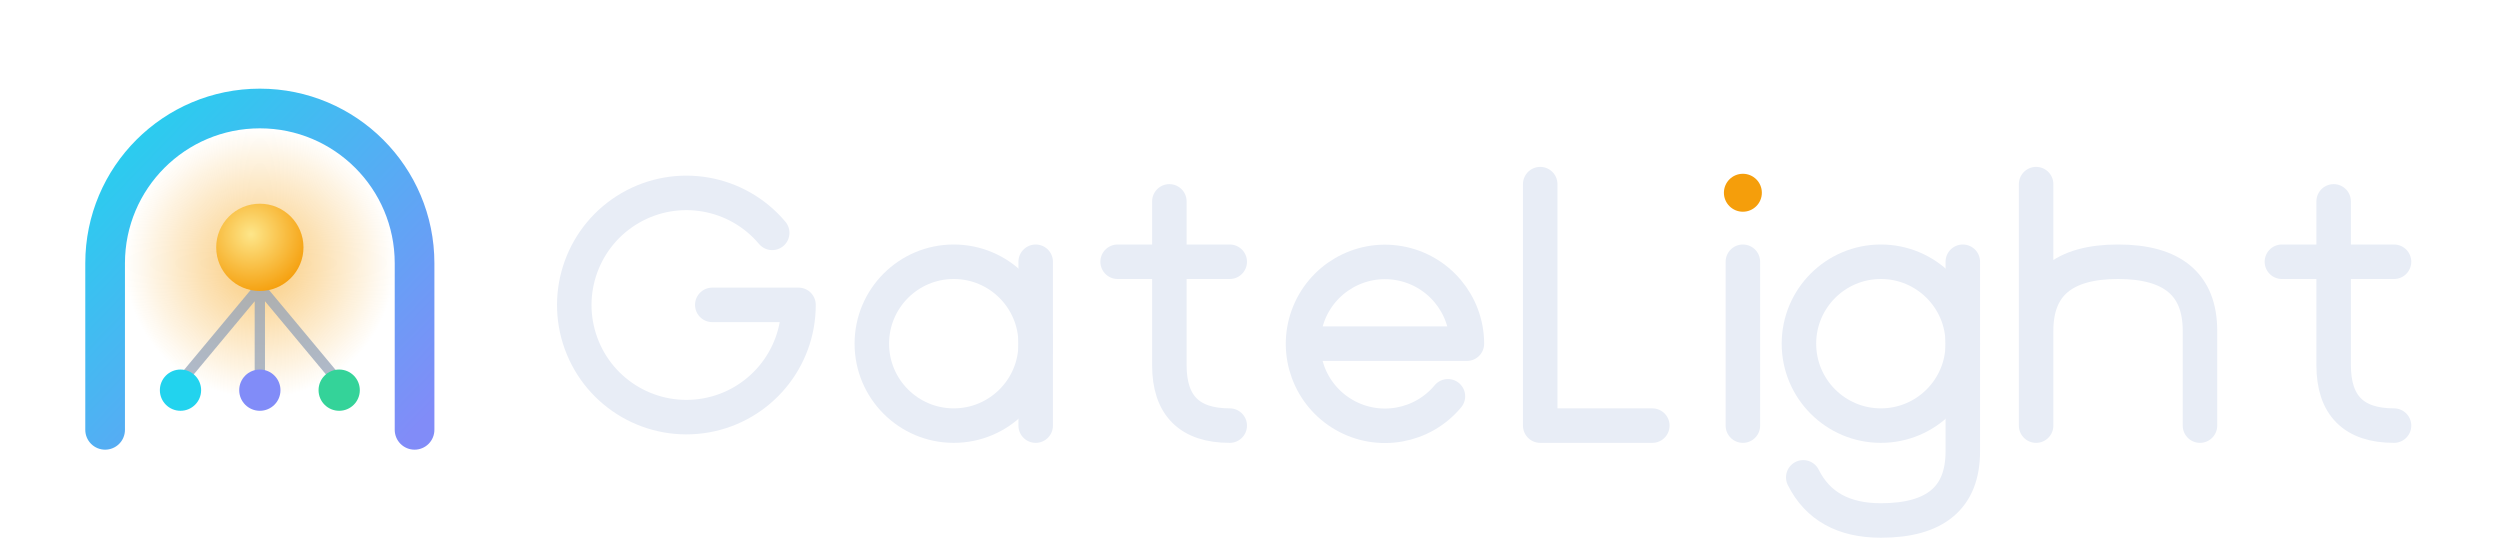
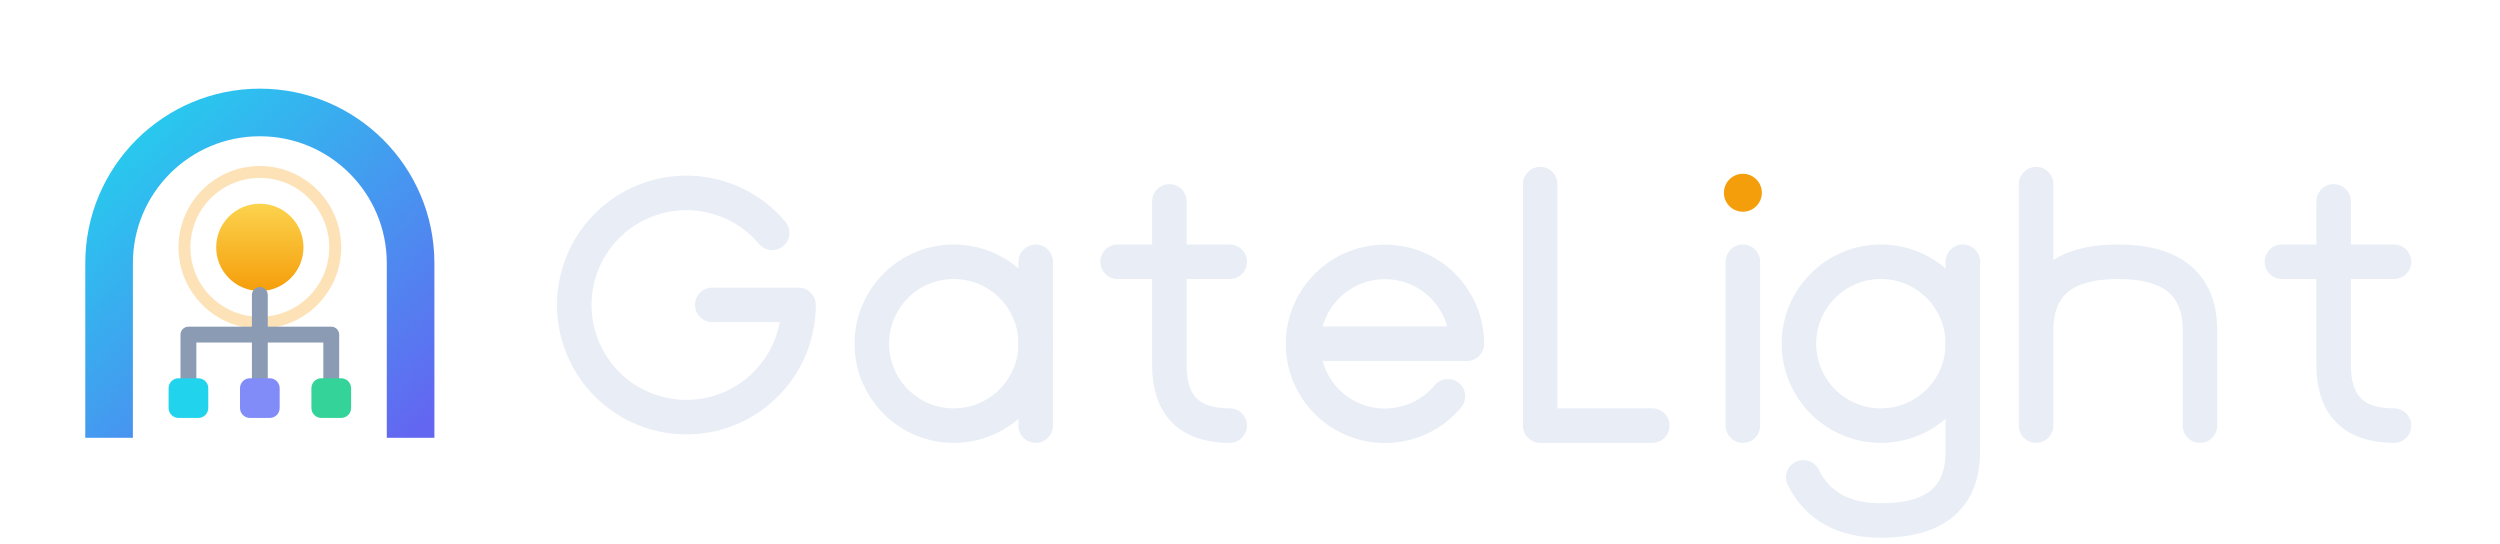
<svg xmlns="http://www.w3.org/2000/svg" viewBox="0 0 577 126" width="750" height="163" role="img" aria-label="GateLight">
  <defs>
-     <linearGradient id="arch" x1="0" y1="0" x2="1" y2="1">
+     <linearGradient id="arch" gradientUnits="userSpaceOnUse" x1="26" y1="22" x2="102" y2="106">
      <stop offset="0" stop-color="#22d3ee" />
-       <stop offset="1" stop-color="#818cf8" />
+       <stop offset="1" stop-color="#6366f1" />
    </linearGradient>
-     <radialGradient id="glow" cx="50%" cy="50%" r="50%">
-       <stop offset="0" stop-color="#f59e0b" stop-opacity=".55" />
-       <stop offset="1" stop-color="#f59e0b" stop-opacity="0" />
-     </radialGradient>
-     <radialGradient id="hub" cx="40%" cy="35%" r="70%">
-       <stop offset="0" stop-color="#fde68a" />
+     <linearGradient id="hub" x1="0" y1="0" x2="0" y2="1">
+       <stop offset="0" stop-color="#fcd34d" />
      <stop offset="1" stop-color="#f59e0b" />
-     </radialGradient>
+     </linearGradient>
  </defs>
  <g transform="translate(0 4) scale(0.92)">
    <g>
-       <circle cx="64" cy="62" r="34" fill="url(#glow)" />
-       <path d="M25 104V62a39 39 0 0 1 78 0v42" fill="none" stroke="url(#arch)" stroke-width="10" stroke-linecap="round" stroke-linejoin="round" />
-       <g stroke="#94a3b8" stroke-opacity=".75" stroke-width="2.6" stroke-linecap="round" fill="none">
-         <path d="M64 68L44 92M64 68V92M64 68L84 92" />
-       </g>
+       <path d="M26 106V62a38 38 0 0 1 76 0v44" fill="none" stroke="url(#arch)" stroke-width="12" stroke-linejoin="round" />
+       <circle cx="64" cy="58" r="19" fill="none" stroke="#f59e0b" stroke-opacity=".3" stroke-width="3" />
      <circle cx="64" cy="58" r="11" fill="url(#hub)" />
-       <circle cx="44" cy="94" r="5.2" fill="#22d3ee" />
-       <circle cx="64" cy="94" r="5.2" fill="#818cf8" />
-       <circle cx="84" cy="94" r="5.2" fill="#34d399" />
+       <path d="M64 70V80M46 92V80H82V92M64 80V92" fill="none" stroke="#8b9bb4" stroke-width="4" stroke-linecap="round" stroke-linejoin="round" />
+       <rect x="41" y="91" width="10" height="10" rx="2.5" fill="#22d3ee" />
+       <rect x="59" y="91" width="10" height="10" rx="2.5" fill="#818cf8" />
+       <rect x="77" y="91" width="10" height="10" rx="2.5" fill="#34d399" />
    </g>
  </g>
  <g transform="translate(131.8 98.7)">
    <g fill="none" stroke="#e8edf6" stroke-width="8" stroke-linecap="round" stroke-linejoin="round">
      <g transform="translate(0.0 0)">
        <path d="M45.9 -44.7A26 26 0 1 0 52 -28H32" />
      </g>
      <g transform="translate(69.0 0)">
        <circle cx="19" cy="-19" r="19" />
        <path d="M38 -38V0" />
      </g>
      <g transform="translate(124.0 0)">
        <path d="M14 -52V-14Q14 0 28 0M2 -38H28" />
      </g>
      <g transform="translate(169.0 0)">
        <path d="M0 -19H38A19 19 0 1 0 33.6 -6.8" />
      </g>
      <g transform="translate(224.0 0)">
        <path d="M0 -56V0H26" />
      </g>
      <g transform="translate(271.0 0)">
        <path d="M0 -38V0" />
        <circle cx="0" cy="-54" r="4.4" fill="#f59e0b" stroke="none" />
      </g>
      <g transform="translate(284.0 0)">
        <circle cx="19" cy="-19" r="19" />
        <path d="M38 -38V6Q38 22 19 22Q6 22 1 12" />
      </g>
      <g transform="translate(339.0 0)">
        <path d="M0 -56V0M0 -22Q0 -38 19 -38Q38 -38 38 -22V0" />
      </g>
      <g transform="translate(394.0 0)">
        <path d="M14 -52V-14Q14 0 28 0M2 -38H28" />
      </g>
    </g>
  </g>
</svg>
